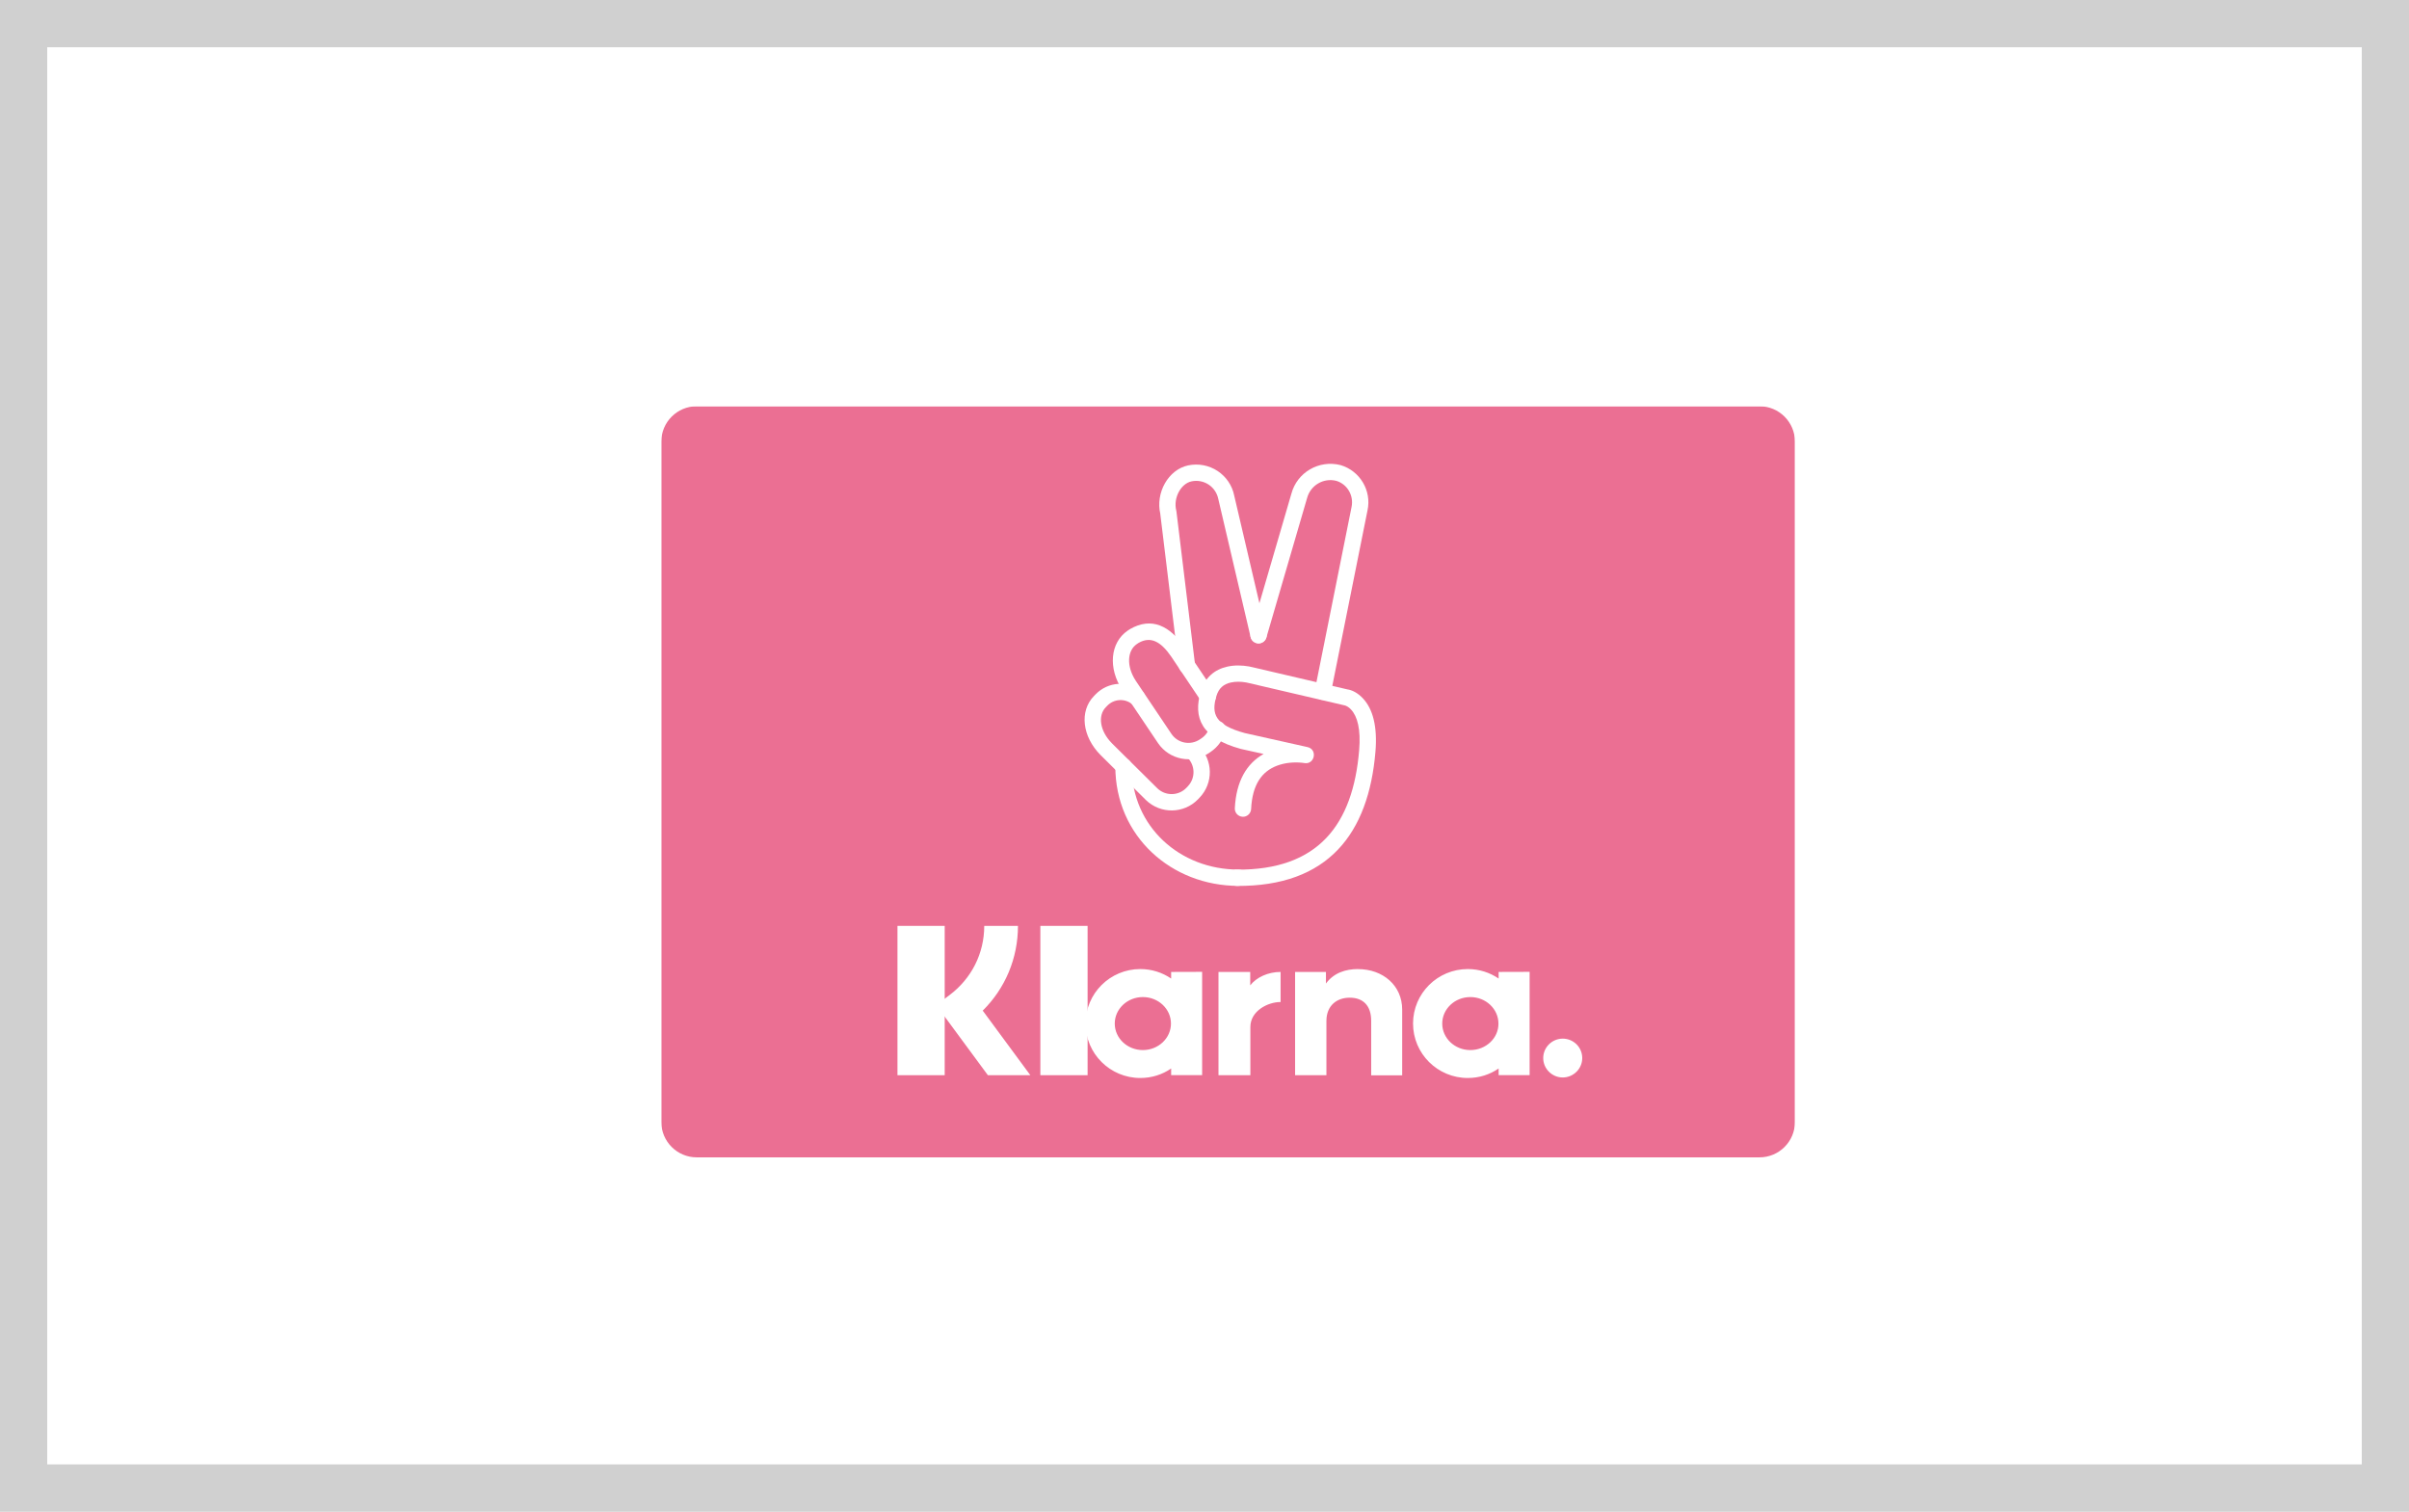
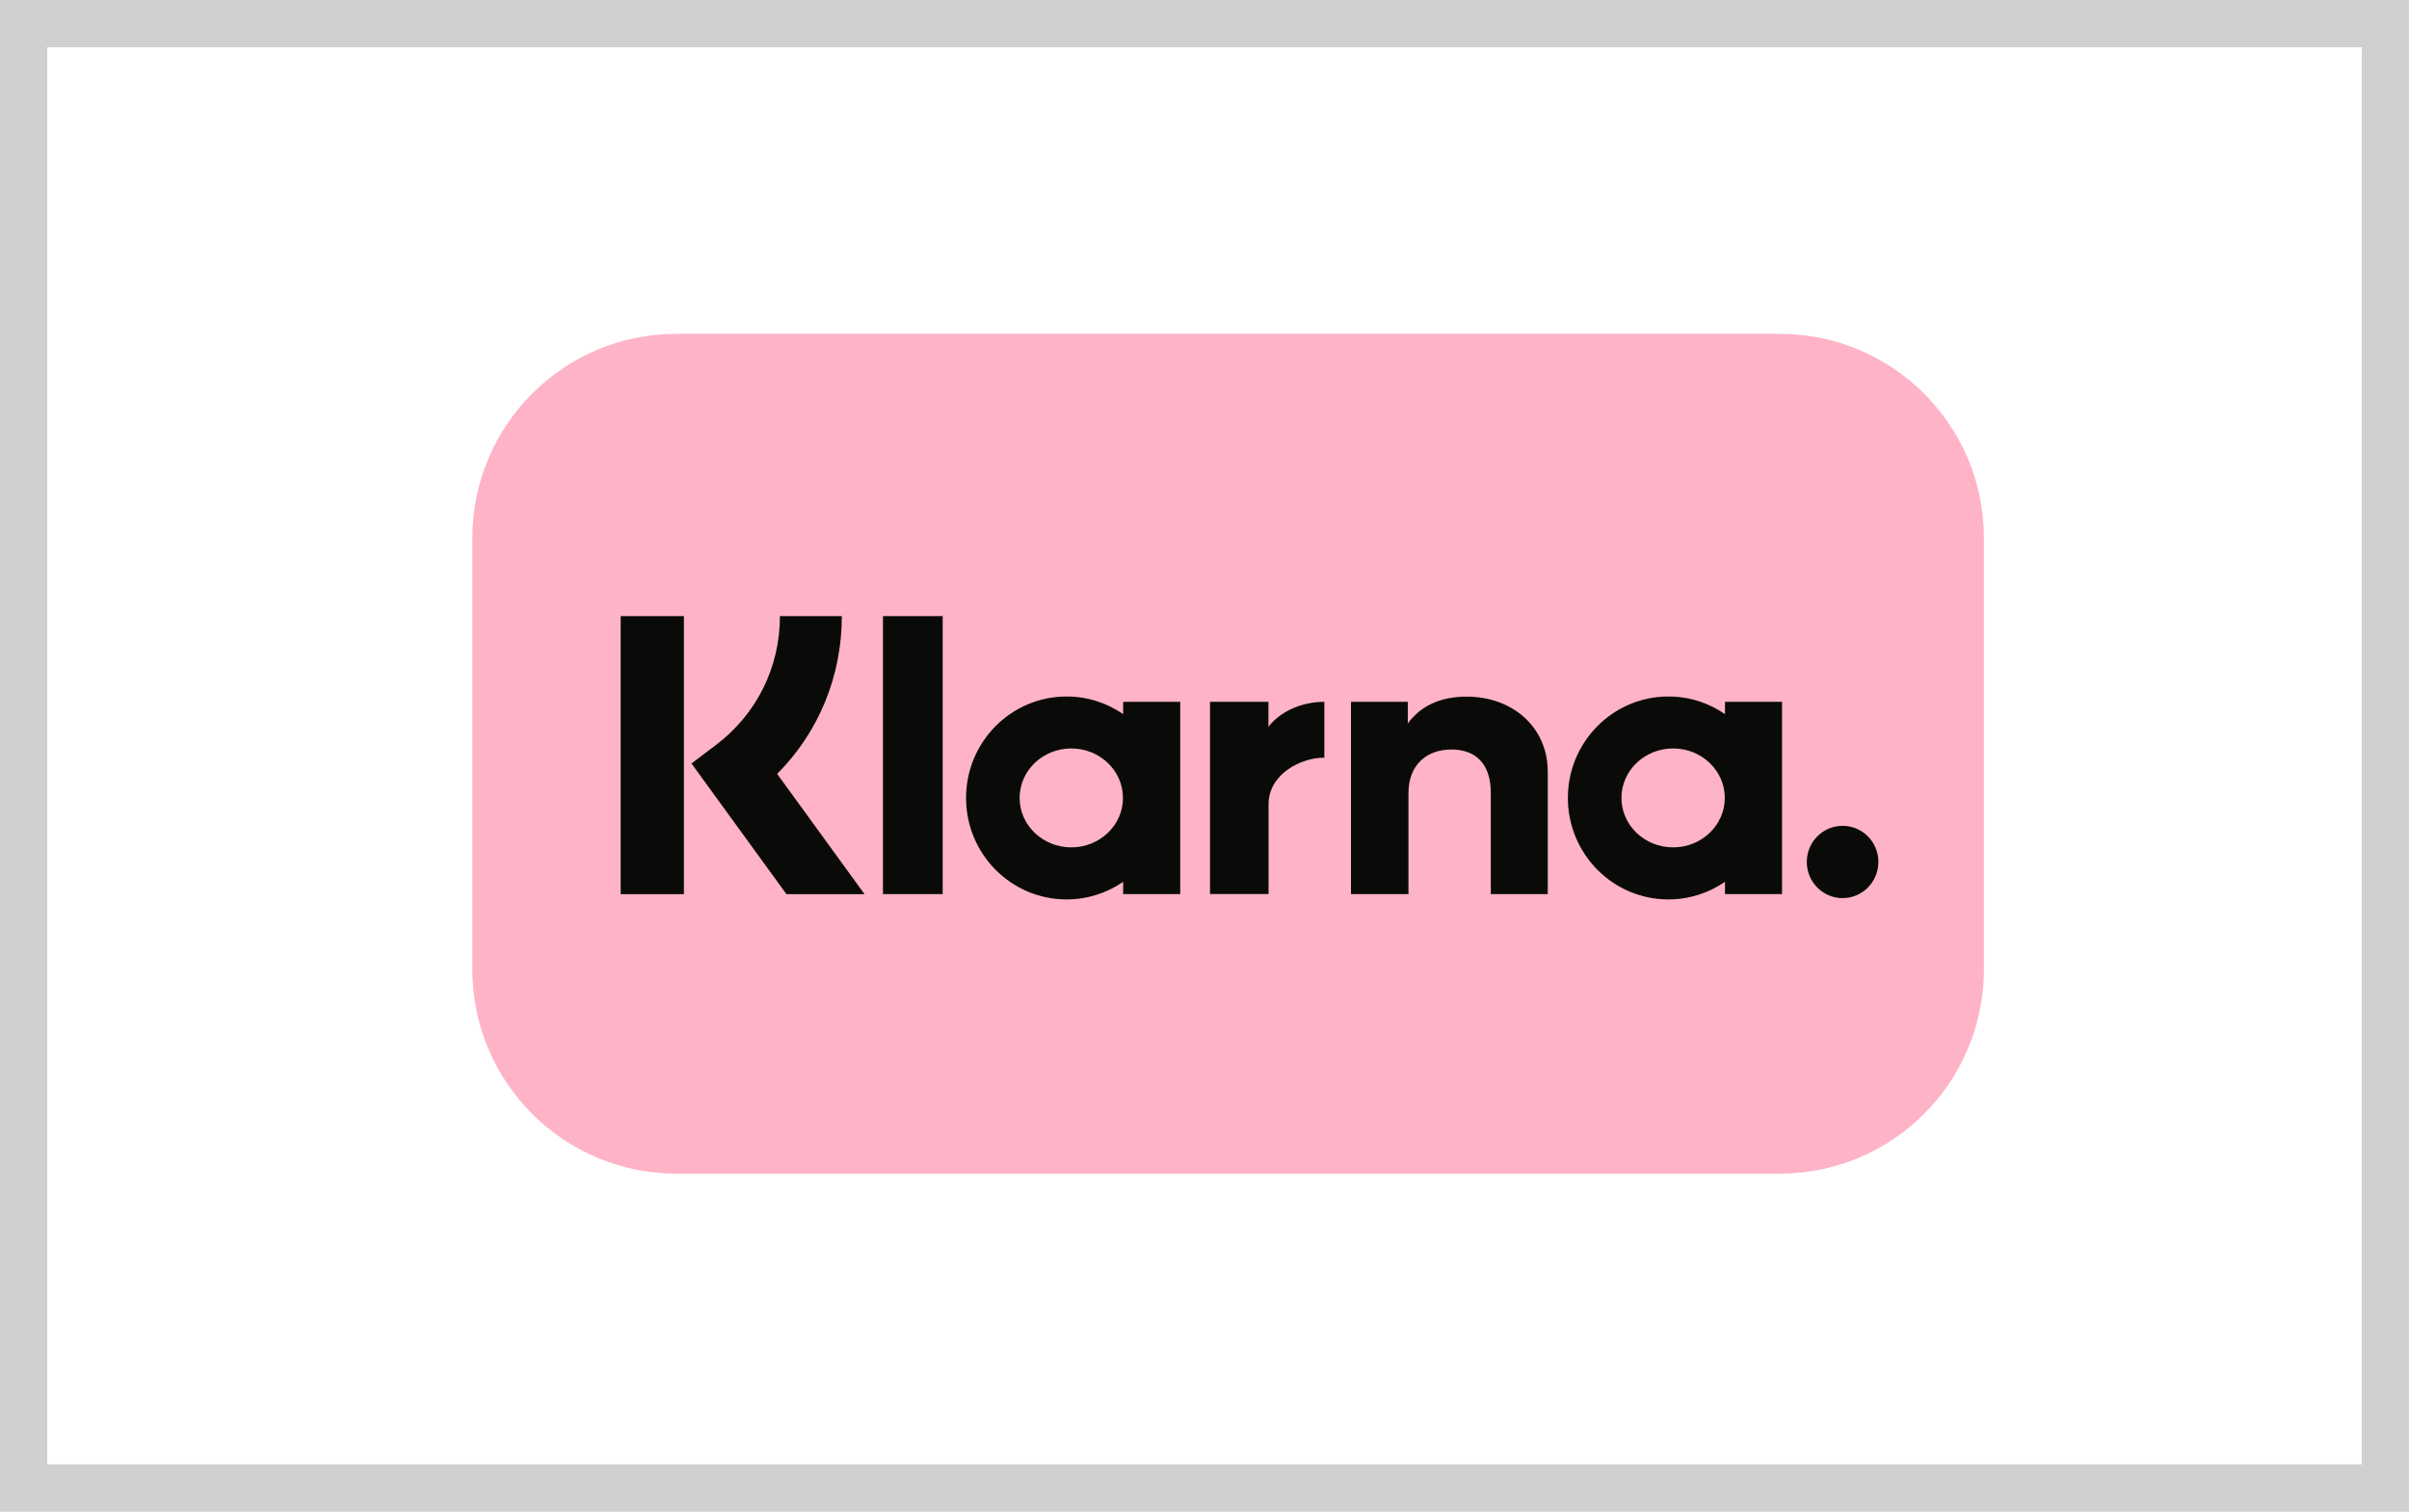
<svg xmlns="http://www.w3.org/2000/svg" height="32" viewBox="0 0 51 32" width="51">
-   <mask id="a" fill="#fff">
-     <path d="m.75 0h22.5c.414 0 .75.336.75.75v14.4c0 .414-.336.75-.75.75h-22.5c-.414 0-.75-.336-.75-.75v-14.4c0-.414.336-.75.75-.75z" fill="#fff" fill-rule="evenodd" />
-   </mask>
  <g fill="none" fill-rule="evenodd">
    <path d="m.5.5h50v31h-50z" fill="#fff" stroke="#d0d0d0" />
-     <g transform="translate(14 8.6)">
-       <g fill="#eb6f93" mask="url(#a)">
-         <path d="m0 0h24v18.15h-24z" />
-       </g>
-       <g fill="#fff" fill-rule="nonzero">
-         <g transform="translate(5 11)">
-           <path d="m2.551 0h-.714c0 .583-.269 1.115-.736 1.466l-.282.21 1.095 1.485h.899l-1.008-1.367c.477-.472.746-1.109.746-1.794z" />
-           <path d="m0 0h1v3.161h-1z" />
-           <path d="m3.025 0h1v3.161h-1z" />
-           <path d="m9.75.914c-.262 0-.512.08-.679.306v-.245h-.653v2.186h.663v-1.147c0-.331.224-.494.493-.494.288 0 .455.172.455.491v1.153h.656v-1.392c0-.51-.407-.857-.935-.857zm-3.956.061v.14c-.186-.127-.41-.201-.653-.201-.64 0-1.159.516-1.159 1.153 0 .637.519 1.153 1.159 1.153.243 0 .467-.073.653-.201v.14h.656v-2.186zm-.599 1.654c-.33 0-.595-.252-.595-.561 0-.309.266-.561.595-.561.33 0 .595.252.595.561 0 .309-.266.561-.595.561zm2.273-1.37v-.284h-.672v2.186h.675v-1.02c0-.344.375-.529.634-.529h.006v-.637c-.266 0-.512.115-.643.284zm5.259-.284v.14c-.186-.127-.41-.201-.653-.201-.64 0-1.159.516-1.159 1.153 0 .637.519 1.153 1.159 1.153.243 0 .467-.073.653-.201v.14h.656v-2.186zm-.599 1.654c-.33 0-.595-.252-.595-.561 0-.309.266-.561.595-.561s.595.252.595.561c.003.309-.266.561-.595.561zm1.956-.242c-.227 0-.413.185-.413.411 0 .226.186.411.413.411s.413-.185.413-.411c0-.229-.186-.411-.413-.411z" />
-         </g>
-         <g transform="translate(8.75 1)">
-           <path d="m2.388 6.436c.169.167.173.439.008.61l-.033.035c-.165.169-.438.173-.61.008l-.96-.951c-.264-.265-.302-.592-.134-.765l.034-.035c.139-.143.365-.158.522-.034.075.059.184.046.243-.029.059-.075.046-.183-.029-.242-.297-.233-.722-.205-.985.066l-.034.035c-.312.32-.249.859.139 1.249l.962.954c.31.299.801.291 1.1-.015l.034-.036c.296-.307.289-.795-.015-1.094-.068-.067-.177-.066-.244.002-.067.068-.066.177.002.244zm-.574-5.156.393 3.231c.012.095.098.162.192.15.095-.011.162-.098.151-.192l-.394-3.241-.004-.021c-.067-.269.1-.57.323-.617.125-.027.255-.002.362.068.106.07.18.18.205.305l.684 2.923c.022.093.115.15.207.129.093-.022.151-.115.129-.207l-.683-2.917c-.041-.21-.169-.4-.352-.521-.184-.121-.408-.163-.624-.118-.419.089-.694.58-.588 1.028z" />
-           <path d="m5.424 5.077.777-3.873c.09-.417-.158-.835-.569-.958-.461-.117-.923.155-1.043.607l-.86 2.947c-.027.091.026.187.117.214.092.027.187-.026.214-.117l.861-2.951c.073-.274.348-.435.619-.367.232.069.375.311.323.555l-.777 3.875c-.019.093.042.184.135.203.094.019.185-.042.203-.135zm-1.956 3.731c-1.231 0-2.26-.903-2.26-2.187 0-.095-.077-.173-.173-.173s-.173.077-.173.173c0 1.485 1.192 2.532 2.605 2.532.095 0 .173-.077.173-.173s-.077-.173-.173-.173zm-.609-3.019c-.027.097-.087.181-.17.238l-.037.025c-.199.134-.467.082-.601-.115l-.755-1.124c-.206-.313-.179-.641.019-.777l.037-.025c.254-.147.47-.036.693.288l.631.94c.053.079.16.1.24.047.079-.053.1-.16.047-.239l-.632-.941c-.312-.455-.699-.655-1.161-.387l-.048.032c-.371.255-.416.796-.113 1.254l.757 1.126c.242.355.724.448 1.08.209l.038-.026c.152-.104.26-.256.309-.431.026-.092-.028-.187-.12-.212-.092-.025-.187.028-.213.12z" />
-           <path d="m4.002 6.361c-.359.2-.582.578-.61 1.148-.005.095.069.176.164.181.095.005.176-.069.181-.164.025-.517.226-.796.551-.918.174-.065.363-.078.53-.061.022.002.037.005.043.006.222.041.29-.289.069-.338l-1.328-.297c-.622-.17-.715-.4-.6-.783.05-.167.152-.253.306-.287.102-.023.216-.02.324-.001.031.005.053.011.063.014l2.016.47c.013.003.023.005.039.013.033.015.068.039.102.076.135.144.21.416.172.864-.131 1.567-.862 2.54-2.594 2.525-.095-.001-.173.076-.174.171-.001.095.076.173.171.174 1.947.017 2.797-1.115 2.942-2.841.045-.537-.056-.906-.264-1.128-.115-.123-.236-.178-.329-.191l-1.993-.466c-.013-.004-.046-.012-.091-.02-.149-.026-.307-.03-.459.004-.27.06-.474.231-.562.525-.166.553.011.988.848 1.217z" />
-         </g>
-       </g>
+     <g fill-rule="nonzero" transform="translate(10 7.067)">
+       <rect fill="#ffb3c7" height="17.778" rx="4.321" width="32" />
+       <path d="m25.87 4.442c-.419 0-.758.342-.758.765 0 .422.339.765.758.765.419 0 .758-.343.758-.765 0-.423-.339-.765-.758-.765zm-2.494-.591c0-.578-.49-1.047-1.094-1.047-.604 0-1.094.469-1.094 1.047 0 .578.49 1.047 1.094 1.047.604 0 1.094-.469 1.094-1.047zm.004-2.035h1.208v4.071h-1.208v-.26c-.341.235-.753.373-1.197.373-1.176 0-2.129-.962-2.129-2.148 0-1.186.953-2.148 2.129-2.148.444 0 .856.138 1.197.373v-.26zm-9.665.53v-.53h-1.237v4.07h1.239v-1.9c0-.641.689-.986 1.167-.986.005 0 .009 0.0.014.001v-1.184c-.49 0-.942.212-1.184.53zm-3.08 1.505c0-.578-.49-1.047-1.094-1.047-.604 0-1.094.469-1.094 1.047 0 .578.49 1.047 1.094 1.047.604 0 1.094-.469 1.094-1.047zm.004-2.035h1.208v4.071h-1.208v-.26c-.341.235-.753.373-1.197.373-1.176 0-2.129-.962-2.129-2.148 0-1.186.953-2.148 2.129-2.148.444 0 .856.138 1.197.373v-.26zm7.27-.109c-.482 0-.939.151-1.244.568v-.458h-1.203v4.07h1.217v-2.139c0-.619.411-.922.907-.922.531 0 .836.32.836.914v2.147h1.206v-2.589c0-.947-.746-1.591-1.719-1.591zm-12.355 4.18h1.264v-5.885h-1.264zm-5.553.002h1.339v-5.887h-1.339zm4.682-5.887c0 1.275-.492 2.46-1.369 3.341l1.85 2.546h-1.653l-2.011-2.767.519-.392c.861-.651 1.354-1.645 1.354-2.728h1.31z" fill="#0a0b09" transform="translate(3.139 5.973)" />
    </g>
  </g>
</svg>
